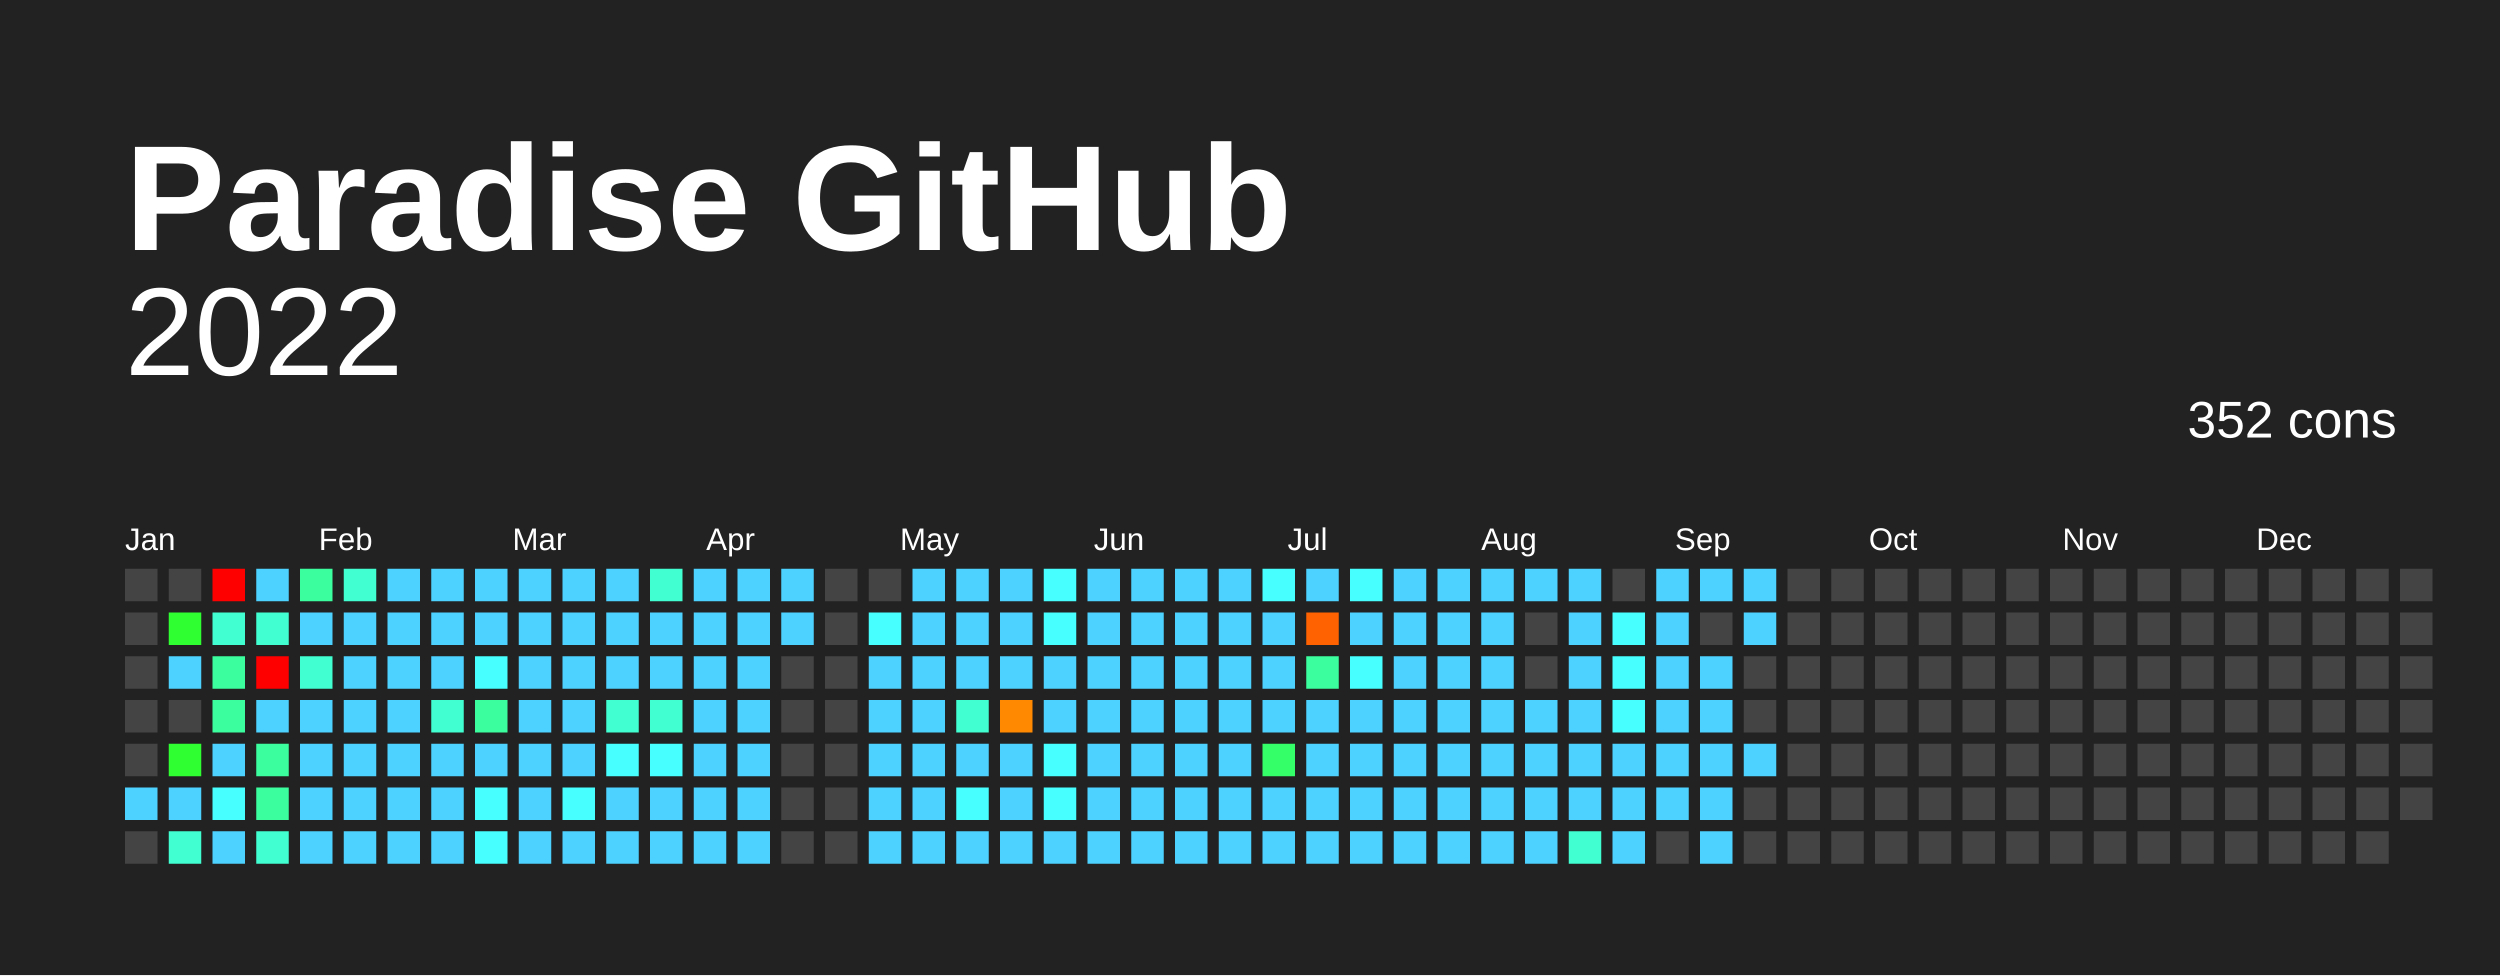
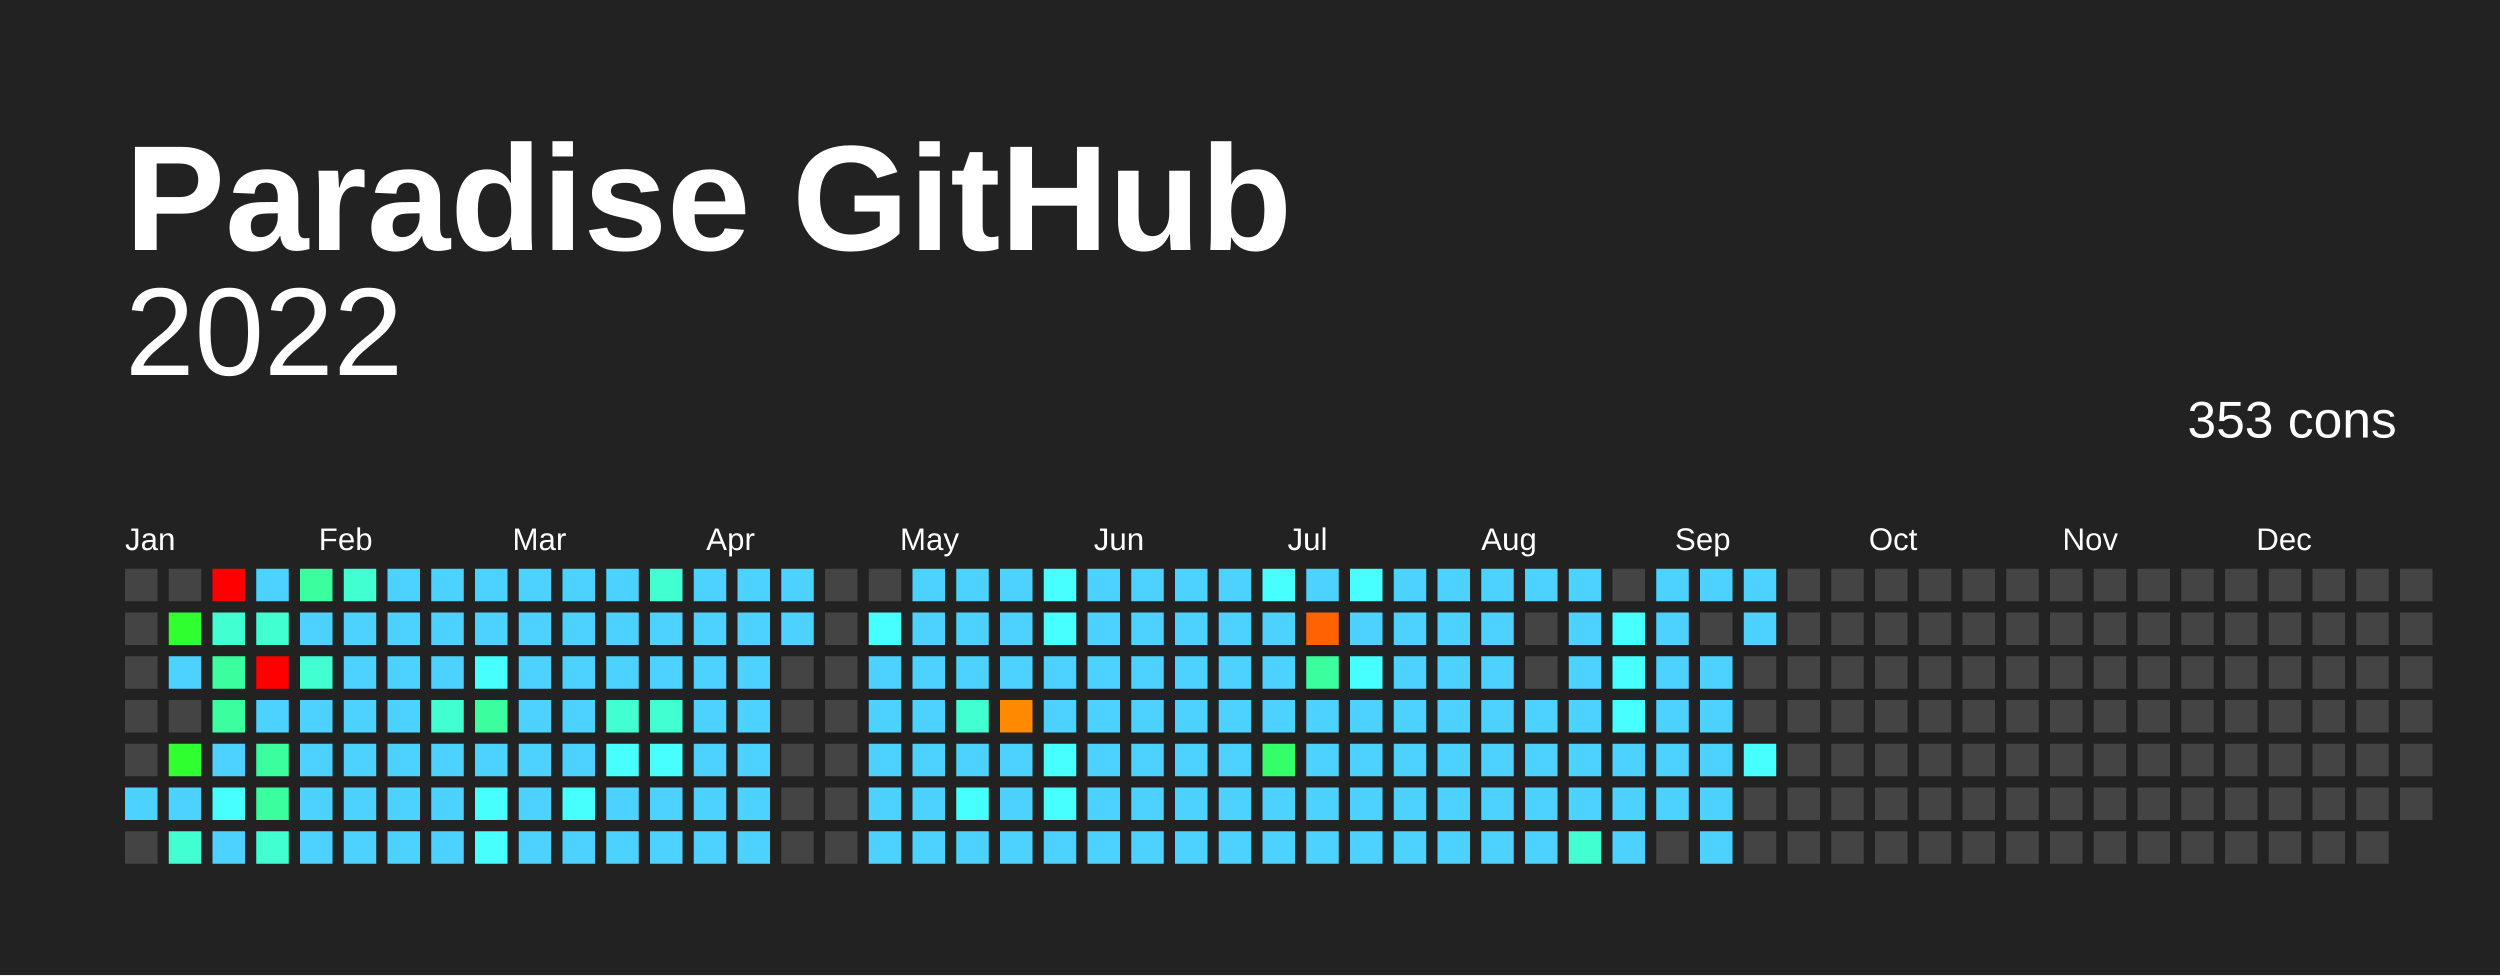
<svg xmlns="http://www.w3.org/2000/svg" baseProfile="full" height="78mm" version="1.1" viewBox="0,0,200,78" width="200mm">
  <defs />
  <rect fill="#222222" height="78" width="200" x="0" y="0" />
  <text fill="#FFFFFF" style="font-size:12px; font-family:Arial; font-weight:bold;" x="10" y="20">Paradise GitHub</text>
  <text alignment-baseline="hanging" fill="#FFFFFF" style="font-size:10.0px; font-family:Arial;" x="10" y="30">2022</text>
-   <text alignment-baseline="hanging" fill="#FFFFFF" style="font-size:4.125px; font-family:Arial;" x="175" y="35">352 cons</text>
+   <text alignment-baseline="hanging" fill="#FFFFFF" style="font-size:4.125px; font-family:Arial;" x="175" y="35">353 cons</text>
  <text fill="#FFFFFF" style="font-size:2.5px; font-family:Arial" x="10.0" y="44">Jan</text>
  <text fill="#FFFFFF" style="font-size:2.5px; font-family:Arial" x="25.5" y="44">Feb</text>
  <text fill="#FFFFFF" style="font-size:2.5px; font-family:Arial" x="41.0" y="44">Mar</text>
  <text fill="#FFFFFF" style="font-size:2.5px; font-family:Arial" x="56.5" y="44">Apr</text>
  <text fill="#FFFFFF" style="font-size:2.5px; font-family:Arial" x="72.0" y="44">May</text>
  <text fill="#FFFFFF" style="font-size:2.5px; font-family:Arial" x="87.5" y="44">Jun</text>
  <text fill="#FFFFFF" style="font-size:2.5px; font-family:Arial" x="103.0" y="44">Jul</text>
  <text fill="#FFFFFF" style="font-size:2.5px; font-family:Arial" x="118.5" y="44">Aug</text>
  <text fill="#FFFFFF" style="font-size:2.5px; font-family:Arial" x="134.0" y="44">Sep</text>
  <text fill="#FFFFFF" style="font-size:2.5px; font-family:Arial" x="149.5" y="44">Oct</text>
  <text fill="#FFFFFF" style="font-size:2.5px; font-family:Arial" x="165.0" y="44">Nov</text>
  <text fill="#FFFFFF" style="font-size:2.5px; font-family:Arial" x="180.5" y="44">Dec</text>
  <rect fill="#444444" height="2.6" width="2.6" x="10.0" y="45.5" />
  <rect fill="#444444" height="2.6" width="2.6" x="10.0" y="49.0" />
  <rect fill="#444444" height="2.6" width="2.6" x="10.0" y="52.5" />
  <rect fill="#444444" height="2.6" width="2.6" x="10.0" y="56.0" />
  <rect fill="#444444" height="2.6" width="2.6" x="10.0" y="59.5" />
  <rect fill="#4dd2ff" height="2.6" width="2.6" x="10.0" y="63.0" />
  <rect fill="#444444" height="2.6" width="2.6" x="10.0" y="66.5" />
  <rect fill="#444444" height="2.6" width="2.6" x="13.5" y="45.5" />
  <rect fill="#2fff30" height="2.6" width="2.6" x="13.5" y="49.0" />
  <rect fill="#4dd2ff" height="2.6" width="2.6" x="13.5" y="52.5" />
  <rect fill="#444444" height="2.6" width="2.6" x="13.5" y="56.0" />
  <rect fill="#2fff30" height="2.6" width="2.6" x="13.5" y="59.5" />
  <rect fill="#4dd2ff" height="2.6" width="2.6" x="13.5" y="63.0" />
  <rect fill="#41ffd0" height="2.6" width="2.6" x="13.5" y="66.5" />
  <rect fill="red" height="2.6" width="2.6" x="17.0" y="45.5" />
  <rect fill="#41ffd0" height="2.6" width="2.6" x="17.0" y="49.0" />
  <rect fill="#3bff9e" height="2.6" width="2.6" x="17.0" y="52.5" />
  <rect fill="#3bff9e" height="2.6" width="2.6" x="17.0" y="56.0" />
  <rect fill="#4dd2ff" height="2.6" width="2.6" x="17.0" y="59.5" />
  <rect fill="#47ffff" height="2.6" width="2.6" x="17.0" y="63.0" />
  <rect fill="#4dd2ff" height="2.6" width="2.6" x="17.0" y="66.5" />
  <rect fill="#4dd2ff" height="2.6" width="2.6" x="20.5" y="45.5" />
  <rect fill="#41ffd0" height="2.6" width="2.6" x="20.5" y="49.0" />
  <rect fill="red" height="2.6" width="2.6" x="20.5" y="52.5" />
  <rect fill="#4dd2ff" height="2.6" width="2.6" x="20.5" y="56.0" />
  <rect fill="#3bff9e" height="2.6" width="2.6" x="20.5" y="59.5" />
  <rect fill="#3bff9e" height="2.6" width="2.6" x="20.5" y="63.0" />
  <rect fill="#41ffd0" height="2.6" width="2.6" x="20.5" y="66.5" />
  <rect fill="#3bff9e" height="2.6" width="2.6" x="24.0" y="45.5" />
  <rect fill="#4dd2ff" height="2.6" width="2.6" x="24.0" y="49.0" />
  <rect fill="#41ffd0" height="2.6" width="2.6" x="24.0" y="52.5" />
  <rect fill="#4dd2ff" height="2.6" width="2.6" x="24.0" y="56.0" />
  <rect fill="#4dd2ff" height="2.6" width="2.6" x="24.0" y="59.5" />
  <rect fill="#4dd2ff" height="2.6" width="2.6" x="24.0" y="63.0" />
  <rect fill="#4dd2ff" height="2.6" width="2.6" x="24.0" y="66.5" />
  <rect fill="#41ffd0" height="2.6" width="2.6" x="27.5" y="45.5" />
  <rect fill="#4dd2ff" height="2.6" width="2.6" x="27.5" y="49.0" />
  <rect fill="#4dd2ff" height="2.6" width="2.6" x="27.5" y="52.5" />
  <rect fill="#4dd2ff" height="2.6" width="2.6" x="27.5" y="56.0" />
  <rect fill="#4dd2ff" height="2.6" width="2.6" x="27.5" y="59.5" />
  <rect fill="#4dd2ff" height="2.6" width="2.6" x="27.5" y="63.0" />
  <rect fill="#4dd2ff" height="2.6" width="2.6" x="27.5" y="66.5" />
  <rect fill="#4dd2ff" height="2.6" width="2.6" x="31.0" y="45.5" />
  <rect fill="#4dd2ff" height="2.6" width="2.6" x="31.0" y="49.0" />
  <rect fill="#4dd2ff" height="2.6" width="2.6" x="31.0" y="52.5" />
  <rect fill="#4dd2ff" height="2.6" width="2.6" x="31.0" y="56.0" />
  <rect fill="#4dd2ff" height="2.6" width="2.6" x="31.0" y="59.5" />
  <rect fill="#4dd2ff" height="2.6" width="2.6" x="31.0" y="63.0" />
  <rect fill="#4dd2ff" height="2.6" width="2.6" x="31.0" y="66.5" />
  <rect fill="#4dd2ff" height="2.6" width="2.6" x="34.5" y="45.5" />
  <rect fill="#4dd2ff" height="2.6" width="2.6" x="34.5" y="49.0" />
  <rect fill="#4dd2ff" height="2.6" width="2.6" x="34.5" y="52.5" />
  <rect fill="#41ffd0" height="2.6" width="2.6" x="34.5" y="56.0" />
  <rect fill="#4dd2ff" height="2.6" width="2.6" x="34.5" y="59.5" />
  <rect fill="#4dd2ff" height="2.6" width="2.6" x="34.5" y="63.0" />
  <rect fill="#4dd2ff" height="2.6" width="2.6" x="34.5" y="66.5" />
  <rect fill="#4dd2ff" height="2.6" width="2.6" x="38.0" y="45.5" />
  <rect fill="#4dd2ff" height="2.6" width="2.6" x="38.0" y="49.0" />
  <rect fill="#47ffff" height="2.6" width="2.6" x="38.0" y="52.5" />
  <rect fill="#3bff9e" height="2.6" width="2.6" x="38.0" y="56.0" />
  <rect fill="#4dd2ff" height="2.6" width="2.6" x="38.0" y="59.5" />
  <rect fill="#47ffff" height="2.6" width="2.6" x="38.0" y="63.0" />
  <rect fill="#47ffff" height="2.6" width="2.6" x="38.0" y="66.5" />
  <rect fill="#4dd2ff" height="2.6" width="2.6" x="41.5" y="45.5" />
  <rect fill="#4dd2ff" height="2.6" width="2.6" x="41.5" y="49.0" />
  <rect fill="#4dd2ff" height="2.6" width="2.6" x="41.5" y="52.5" />
  <rect fill="#4dd2ff" height="2.6" width="2.6" x="41.5" y="56.0" />
  <rect fill="#4dd2ff" height="2.6" width="2.6" x="41.5" y="59.5" />
  <rect fill="#4dd2ff" height="2.6" width="2.6" x="41.5" y="63.0" />
  <rect fill="#4dd2ff" height="2.6" width="2.6" x="41.5" y="66.5" />
  <rect fill="#4dd2ff" height="2.6" width="2.6" x="45.0" y="45.5" />
  <rect fill="#4dd2ff" height="2.6" width="2.6" x="45.0" y="49.0" />
  <rect fill="#4dd2ff" height="2.6" width="2.6" x="45.0" y="52.5" />
  <rect fill="#4dd2ff" height="2.6" width="2.6" x="45.0" y="56.0" />
  <rect fill="#4dd2ff" height="2.6" width="2.6" x="45.0" y="59.5" />
  <rect fill="#47ffff" height="2.6" width="2.6" x="45.0" y="63.0" />
  <rect fill="#4dd2ff" height="2.6" width="2.6" x="45.0" y="66.5" />
  <rect fill="#4dd2ff" height="2.6" width="2.6" x="48.5" y="45.5" />
  <rect fill="#4dd2ff" height="2.6" width="2.6" x="48.5" y="49.0" />
  <rect fill="#4dd2ff" height="2.6" width="2.6" x="48.5" y="52.5" />
  <rect fill="#41ffd0" height="2.6" width="2.6" x="48.5" y="56.0" />
  <rect fill="#47ffff" height="2.6" width="2.6" x="48.5" y="59.5" />
  <rect fill="#4dd2ff" height="2.6" width="2.6" x="48.5" y="63.0" />
  <rect fill="#4dd2ff" height="2.6" width="2.6" x="48.5" y="66.5" />
  <rect fill="#41ffd0" height="2.6" width="2.6" x="52.0" y="45.5" />
  <rect fill="#4dd2ff" height="2.6" width="2.6" x="52.0" y="49.0" />
  <rect fill="#4dd2ff" height="2.6" width="2.6" x="52.0" y="52.5" />
  <rect fill="#41ffd0" height="2.6" width="2.6" x="52.0" y="56.0" />
  <rect fill="#47ffff" height="2.6" width="2.6" x="52.0" y="59.5" />
  <rect fill="#4dd2ff" height="2.6" width="2.6" x="52.0" y="63.0" />
  <rect fill="#4dd2ff" height="2.6" width="2.6" x="52.0" y="66.5" />
  <rect fill="#4dd2ff" height="2.6" width="2.6" x="55.5" y="45.5" />
  <rect fill="#4dd2ff" height="2.6" width="2.6" x="55.5" y="49.0" />
  <rect fill="#4dd2ff" height="2.6" width="2.6" x="55.5" y="52.5" />
  <rect fill="#4dd2ff" height="2.6" width="2.6" x="55.5" y="56.0" />
  <rect fill="#4dd2ff" height="2.6" width="2.6" x="55.5" y="59.5" />
  <rect fill="#4dd2ff" height="2.6" width="2.6" x="55.5" y="63.0" />
  <rect fill="#4dd2ff" height="2.6" width="2.6" x="55.5" y="66.5" />
  <rect fill="#4dd2ff" height="2.6" width="2.6" x="59.0" y="45.5" />
  <rect fill="#4dd2ff" height="2.6" width="2.6" x="59.0" y="49.0" />
  <rect fill="#4dd2ff" height="2.6" width="2.6" x="59.0" y="52.5" />
  <rect fill="#4dd2ff" height="2.6" width="2.6" x="59.0" y="56.0" />
  <rect fill="#4dd2ff" height="2.6" width="2.6" x="59.0" y="59.5" />
  <rect fill="#4dd2ff" height="2.6" width="2.6" x="59.0" y="63.0" />
  <rect fill="#4dd2ff" height="2.6" width="2.6" x="59.0" y="66.5" />
  <rect fill="#4dd2ff" height="2.6" width="2.6" x="62.5" y="45.5" />
  <rect fill="#4dd2ff" height="2.6" width="2.6" x="62.5" y="49.0" />
  <rect fill="#444444" height="2.6" width="2.6" x="62.5" y="52.5" />
  <rect fill="#444444" height="2.6" width="2.6" x="62.5" y="56.0" />
  <rect fill="#444444" height="2.6" width="2.6" x="62.5" y="59.5" />
  <rect fill="#444444" height="2.6" width="2.6" x="62.5" y="63.0" />
  <rect fill="#444444" height="2.6" width="2.6" x="62.5" y="66.5" />
  <rect fill="#444444" height="2.6" width="2.6" x="66.0" y="45.5" />
  <rect fill="#444444" height="2.6" width="2.6" x="66.0" y="49.0" />
  <rect fill="#444444" height="2.6" width="2.6" x="66.0" y="52.5" />
  <rect fill="#444444" height="2.6" width="2.6" x="66.0" y="56.0" />
  <rect fill="#444444" height="2.6" width="2.6" x="66.0" y="59.5" />
  <rect fill="#444444" height="2.6" width="2.6" x="66.0" y="63.0" />
  <rect fill="#444444" height="2.6" width="2.6" x="66.0" y="66.5" />
  <rect fill="#444444" height="2.6" width="2.6" x="69.5" y="45.5" />
  <rect fill="#47ffff" height="2.6" width="2.6" x="69.5" y="49.0" />
  <rect fill="#4dd2ff" height="2.6" width="2.6" x="69.5" y="52.5" />
  <rect fill="#4dd2ff" height="2.6" width="2.6" x="69.5" y="56.0" />
  <rect fill="#4dd2ff" height="2.6" width="2.6" x="69.5" y="59.5" />
  <rect fill="#4dd2ff" height="2.6" width="2.6" x="69.5" y="63.0" />
  <rect fill="#4dd2ff" height="2.6" width="2.6" x="69.5" y="66.5" />
  <rect fill="#4dd2ff" height="2.6" width="2.6" x="73.0" y="45.5" />
  <rect fill="#4dd2ff" height="2.6" width="2.6" x="73.0" y="49.0" />
  <rect fill="#4dd2ff" height="2.6" width="2.6" x="73.0" y="52.5" />
  <rect fill="#4dd2ff" height="2.6" width="2.6" x="73.0" y="56.0" />
  <rect fill="#4dd2ff" height="2.6" width="2.6" x="73.0" y="59.5" />
  <rect fill="#4dd2ff" height="2.6" width="2.6" x="73.0" y="63.0" />
  <rect fill="#4dd2ff" height="2.6" width="2.6" x="73.0" y="66.5" />
  <rect fill="#4dd2ff" height="2.6" width="2.6" x="76.5" y="45.5" />
  <rect fill="#4dd2ff" height="2.6" width="2.6" x="76.5" y="49.0" />
  <rect fill="#4dd2ff" height="2.6" width="2.6" x="76.5" y="52.5" />
  <rect fill="#41ffd0" height="2.6" width="2.6" x="76.5" y="56.0" />
  <rect fill="#4dd2ff" height="2.6" width="2.6" x="76.5" y="59.5" />
  <rect fill="#47ffff" height="2.6" width="2.6" x="76.5" y="63.0" />
  <rect fill="#4dd2ff" height="2.6" width="2.6" x="76.5" y="66.5" />
  <rect fill="#4dd2ff" height="2.6" width="2.6" x="80.0" y="45.5" />
  <rect fill="#4dd2ff" height="2.6" width="2.6" x="80.0" y="49.0" />
  <rect fill="#4dd2ff" height="2.6" width="2.6" x="80.0" y="52.5" />
  <rect fill="#ff8900" height="2.6" width="2.6" x="80.0" y="56.0" />
  <rect fill="#4dd2ff" height="2.6" width="2.6" x="80.0" y="59.5" />
  <rect fill="#4dd2ff" height="2.6" width="2.6" x="80.0" y="63.0" />
  <rect fill="#4dd2ff" height="2.6" width="2.6" x="80.0" y="66.5" />
  <rect fill="#47ffff" height="2.6" width="2.6" x="83.5" y="45.5" />
  <rect fill="#47ffff" height="2.6" width="2.6" x="83.5" y="49.0" />
  <rect fill="#4dd2ff" height="2.6" width="2.6" x="83.5" y="52.5" />
  <rect fill="#4dd2ff" height="2.6" width="2.6" x="83.5" y="56.0" />
  <rect fill="#47ffff" height="2.6" width="2.6" x="83.5" y="59.5" />
  <rect fill="#47ffff" height="2.6" width="2.6" x="83.5" y="63.0" />
  <rect fill="#4dd2ff" height="2.6" width="2.6" x="83.5" y="66.5" />
  <rect fill="#4dd2ff" height="2.6" width="2.6" x="87.0" y="45.5" />
  <rect fill="#4dd2ff" height="2.6" width="2.6" x="87.0" y="49.0" />
  <rect fill="#4dd2ff" height="2.6" width="2.6" x="87.0" y="52.5" />
  <rect fill="#4dd2ff" height="2.6" width="2.6" x="87.0" y="56.0" />
  <rect fill="#4dd2ff" height="2.6" width="2.6" x="87.0" y="59.5" />
  <rect fill="#4dd2ff" height="2.6" width="2.6" x="87.0" y="63.0" />
  <rect fill="#4dd2ff" height="2.6" width="2.6" x="87.0" y="66.5" />
  <rect fill="#4dd2ff" height="2.6" width="2.6" x="90.5" y="45.5" />
  <rect fill="#4dd2ff" height="2.6" width="2.6" x="90.5" y="49.0" />
  <rect fill="#4dd2ff" height="2.6" width="2.6" x="90.5" y="52.5" />
  <rect fill="#4dd2ff" height="2.6" width="2.6" x="90.5" y="56.0" />
  <rect fill="#4dd2ff" height="2.6" width="2.6" x="90.5" y="59.5" />
  <rect fill="#4dd2ff" height="2.6" width="2.6" x="90.5" y="63.0" />
  <rect fill="#4dd2ff" height="2.6" width="2.6" x="90.5" y="66.5" />
  <rect fill="#4dd2ff" height="2.6" width="2.6" x="94.0" y="45.5" />
  <rect fill="#4dd2ff" height="2.6" width="2.6" x="94.0" y="49.0" />
  <rect fill="#4dd2ff" height="2.6" width="2.6" x="94.0" y="52.5" />
  <rect fill="#4dd2ff" height="2.6" width="2.6" x="94.0" y="56.0" />
  <rect fill="#4dd2ff" height="2.6" width="2.6" x="94.0" y="59.5" />
  <rect fill="#4dd2ff" height="2.6" width="2.6" x="94.0" y="63.0" />
  <rect fill="#4dd2ff" height="2.6" width="2.6" x="94.0" y="66.5" />
  <rect fill="#4dd2ff" height="2.6" width="2.6" x="97.5" y="45.5" />
  <rect fill="#4dd2ff" height="2.6" width="2.6" x="97.5" y="49.0" />
  <rect fill="#4dd2ff" height="2.6" width="2.6" x="97.5" y="52.5" />
  <rect fill="#4dd2ff" height="2.6" width="2.6" x="97.5" y="56.0" />
  <rect fill="#4dd2ff" height="2.6" width="2.6" x="97.5" y="59.5" />
  <rect fill="#4dd2ff" height="2.6" width="2.6" x="97.5" y="63.0" />
  <rect fill="#4dd2ff" height="2.6" width="2.6" x="97.5" y="66.5" />
  <rect fill="#47ffff" height="2.6" width="2.6" x="101.0" y="45.5" />
  <rect fill="#4dd2ff" height="2.6" width="2.6" x="101.0" y="49.0" />
  <rect fill="#4dd2ff" height="2.6" width="2.6" x="101.0" y="52.5" />
  <rect fill="#4dd2ff" height="2.6" width="2.6" x="101.0" y="56.0" />
  <rect fill="#35ff68" height="2.6" width="2.6" x="101.0" y="59.5" />
  <rect fill="#4dd2ff" height="2.6" width="2.6" x="101.0" y="63.0" />
  <rect fill="#4dd2ff" height="2.6" width="2.6" x="101.0" y="66.5" />
  <rect fill="#4dd2ff" height="2.6" width="2.6" x="104.5" y="45.5" />
  <rect fill="#ff6200" height="2.6" width="2.6" x="104.5" y="49.0" />
  <rect fill="#3bff9e" height="2.6" width="2.6" x="104.5" y="52.5" />
  <rect fill="#4dd2ff" height="2.6" width="2.6" x="104.5" y="56.0" />
  <rect fill="#4dd2ff" height="2.6" width="2.6" x="104.5" y="59.5" />
  <rect fill="#4dd2ff" height="2.6" width="2.6" x="104.5" y="63.0" />
  <rect fill="#4dd2ff" height="2.6" width="2.6" x="104.5" y="66.5" />
  <rect fill="#47ffff" height="2.6" width="2.6" x="108.0" y="45.5" />
  <rect fill="#4dd2ff" height="2.6" width="2.6" x="108.0" y="49.0" />
  <rect fill="#47ffff" height="2.6" width="2.6" x="108.0" y="52.5" />
  <rect fill="#4dd2ff" height="2.6" width="2.6" x="108.0" y="56.0" />
  <rect fill="#4dd2ff" height="2.6" width="2.6" x="108.0" y="59.5" />
  <rect fill="#4dd2ff" height="2.6" width="2.6" x="108.0" y="63.0" />
  <rect fill="#4dd2ff" height="2.6" width="2.6" x="108.0" y="66.5" />
  <rect fill="#4dd2ff" height="2.6" width="2.6" x="111.5" y="45.5" />
  <rect fill="#4dd2ff" height="2.6" width="2.6" x="111.5" y="49.0" />
  <rect fill="#4dd2ff" height="2.6" width="2.6" x="111.5" y="52.5" />
  <rect fill="#4dd2ff" height="2.6" width="2.6" x="111.5" y="56.0" />
  <rect fill="#4dd2ff" height="2.6" width="2.6" x="111.5" y="59.5" />
  <rect fill="#4dd2ff" height="2.6" width="2.6" x="111.5" y="63.0" />
  <rect fill="#4dd2ff" height="2.6" width="2.6" x="111.5" y="66.5" />
  <rect fill="#4dd2ff" height="2.6" width="2.6" x="115.0" y="45.5" />
  <rect fill="#4dd2ff" height="2.6" width="2.6" x="115.0" y="49.0" />
  <rect fill="#4dd2ff" height="2.6" width="2.6" x="115.0" y="52.5" />
  <rect fill="#4dd2ff" height="2.6" width="2.6" x="115.0" y="56.0" />
  <rect fill="#4dd2ff" height="2.6" width="2.6" x="115.0" y="59.5" />
  <rect fill="#4dd2ff" height="2.6" width="2.6" x="115.0" y="63.0" />
  <rect fill="#4dd2ff" height="2.6" width="2.6" x="115.0" y="66.5" />
  <rect fill="#4dd2ff" height="2.6" width="2.6" x="118.5" y="45.5" />
  <rect fill="#4dd2ff" height="2.6" width="2.6" x="118.5" y="49.0" />
  <rect fill="#4dd2ff" height="2.6" width="2.6" x="118.5" y="52.5" />
  <rect fill="#4dd2ff" height="2.6" width="2.6" x="118.5" y="56.0" />
  <rect fill="#4dd2ff" height="2.6" width="2.6" x="118.5" y="59.5" />
  <rect fill="#4dd2ff" height="2.6" width="2.6" x="118.5" y="63.0" />
  <rect fill="#4dd2ff" height="2.6" width="2.6" x="118.5" y="66.5" />
  <rect fill="#4dd2ff" height="2.6" width="2.6" x="122.0" y="45.5" />
  <rect fill="#444444" height="2.6" width="2.6" x="122.0" y="49.0" />
  <rect fill="#444444" height="2.6" width="2.6" x="122.0" y="52.5" />
  <rect fill="#4dd2ff" height="2.6" width="2.6" x="122.0" y="56.0" />
  <rect fill="#4dd2ff" height="2.6" width="2.6" x="122.0" y="59.5" />
  <rect fill="#4dd2ff" height="2.6" width="2.6" x="122.0" y="63.0" />
  <rect fill="#4dd2ff" height="2.6" width="2.6" x="122.0" y="66.5" />
  <rect fill="#4dd2ff" height="2.6" width="2.6" x="125.5" y="45.5" />
  <rect fill="#4dd2ff" height="2.6" width="2.6" x="125.5" y="49.0" />
  <rect fill="#4dd2ff" height="2.6" width="2.6" x="125.5" y="52.5" />
  <rect fill="#4dd2ff" height="2.6" width="2.6" x="125.5" y="56.0" />
  <rect fill="#4dd2ff" height="2.6" width="2.6" x="125.5" y="59.5" />
  <rect fill="#4dd2ff" height="2.6" width="2.6" x="125.5" y="63.0" />
  <rect fill="#41ffd0" height="2.6" width="2.6" x="125.5" y="66.5" />
  <rect fill="#444444" height="2.6" width="2.6" x="129.0" y="45.5" />
  <rect fill="#47ffff" height="2.6" width="2.6" x="129.0" y="49.0" />
  <rect fill="#47ffff" height="2.6" width="2.6" x="129.0" y="52.5" />
  <rect fill="#47ffff" height="2.6" width="2.6" x="129.0" y="56.0" />
  <rect fill="#4dd2ff" height="2.6" width="2.6" x="129.0" y="59.5" />
  <rect fill="#4dd2ff" height="2.6" width="2.6" x="129.0" y="63.0" />
  <rect fill="#4dd2ff" height="2.6" width="2.6" x="129.0" y="66.5" />
  <rect fill="#4dd2ff" height="2.6" width="2.6" x="132.5" y="45.5" />
  <rect fill="#4dd2ff" height="2.6" width="2.6" x="132.5" y="49.0" />
  <rect fill="#4dd2ff" height="2.6" width="2.6" x="132.5" y="52.5" />
  <rect fill="#4dd2ff" height="2.6" width="2.6" x="132.5" y="56.0" />
  <rect fill="#4dd2ff" height="2.6" width="2.6" x="132.5" y="59.5" />
  <rect fill="#4dd2ff" height="2.6" width="2.6" x="132.5" y="63.0" />
  <rect fill="#444444" height="2.6" width="2.6" x="132.5" y="66.5" />
  <rect fill="#4dd2ff" height="2.6" width="2.6" x="136.0" y="45.5" />
  <rect fill="#444444" height="2.6" width="2.6" x="136.0" y="49.0" />
  <rect fill="#4dd2ff" height="2.6" width="2.6" x="136.0" y="52.5" />
  <rect fill="#4dd2ff" height="2.6" width="2.6" x="136.0" y="56.0" />
  <rect fill="#4dd2ff" height="2.6" width="2.6" x="136.0" y="59.5" />
  <rect fill="#4dd2ff" height="2.6" width="2.6" x="136.0" y="63.0" />
  <rect fill="#4dd2ff" height="2.6" width="2.6" x="136.0" y="66.5" />
  <rect fill="#4dd2ff" height="2.6" width="2.6" x="139.5" y="45.5" />
  <rect fill="#4dd2ff" height="2.6" width="2.6" x="139.5" y="49.0" />
  <rect fill="#444444" height="2.6" width="2.6" x="139.5" y="52.5" />
  <rect fill="#444444" height="2.6" width="2.6" x="139.5" y="56.0" />
-   <rect fill="#4dd2ff" height="2.6" width="2.6" x="139.5" y="59.5" />
+   <rect fill="#47ffff" height="2.6" width="2.6" x="139.5" y="59.5" />
  <rect fill="#444444" height="2.6" width="2.6" x="139.5" y="63.0" />
  <rect fill="#444444" height="2.6" width="2.6" x="139.5" y="66.5" />
  <rect fill="#444444" height="2.6" width="2.6" x="143.0" y="45.5" />
  <rect fill="#444444" height="2.6" width="2.6" x="143.0" y="49.0" />
  <rect fill="#444444" height="2.6" width="2.6" x="143.0" y="52.5" />
  <rect fill="#444444" height="2.6" width="2.6" x="143.0" y="56.0" />
  <rect fill="#444444" height="2.6" width="2.6" x="143.0" y="59.5" />
  <rect fill="#444444" height="2.6" width="2.6" x="143.0" y="63.0" />
  <rect fill="#444444" height="2.6" width="2.6" x="143.0" y="66.5" />
  <rect fill="#444444" height="2.6" width="2.6" x="146.5" y="45.5" />
  <rect fill="#444444" height="2.6" width="2.6" x="146.5" y="49.0" />
  <rect fill="#444444" height="2.6" width="2.6" x="146.5" y="52.5" />
  <rect fill="#444444" height="2.6" width="2.6" x="146.5" y="56.0" />
  <rect fill="#444444" height="2.6" width="2.6" x="146.5" y="59.5" />
  <rect fill="#444444" height="2.6" width="2.6" x="146.5" y="63.0" />
  <rect fill="#444444" height="2.6" width="2.6" x="146.5" y="66.5" />
  <rect fill="#444444" height="2.6" width="2.6" x="150.0" y="45.5" />
  <rect fill="#444444" height="2.6" width="2.6" x="150.0" y="49.0" />
  <rect fill="#444444" height="2.6" width="2.6" x="150.0" y="52.5" />
  <rect fill="#444444" height="2.6" width="2.6" x="150.0" y="56.0" />
  <rect fill="#444444" height="2.6" width="2.6" x="150.0" y="59.5" />
  <rect fill="#444444" height="2.6" width="2.6" x="150.0" y="63.0" />
  <rect fill="#444444" height="2.6" width="2.6" x="150.0" y="66.5" />
  <rect fill="#444444" height="2.6" width="2.6" x="153.5" y="45.5" />
  <rect fill="#444444" height="2.6" width="2.6" x="153.5" y="49.0" />
  <rect fill="#444444" height="2.6" width="2.6" x="153.5" y="52.5" />
  <rect fill="#444444" height="2.6" width="2.6" x="153.5" y="56.0" />
  <rect fill="#444444" height="2.6" width="2.6" x="153.5" y="59.5" />
  <rect fill="#444444" height="2.6" width="2.6" x="153.5" y="63.0" />
  <rect fill="#444444" height="2.6" width="2.6" x="153.5" y="66.5" />
  <rect fill="#444444" height="2.6" width="2.6" x="157.0" y="45.5" />
  <rect fill="#444444" height="2.6" width="2.6" x="157.0" y="49.0" />
  <rect fill="#444444" height="2.6" width="2.6" x="157.0" y="52.5" />
  <rect fill="#444444" height="2.6" width="2.6" x="157.0" y="56.0" />
  <rect fill="#444444" height="2.6" width="2.6" x="157.0" y="59.5" />
  <rect fill="#444444" height="2.6" width="2.6" x="157.0" y="63.0" />
  <rect fill="#444444" height="2.6" width="2.6" x="157.0" y="66.5" />
  <rect fill="#444444" height="2.6" width="2.6" x="160.5" y="45.5" />
  <rect fill="#444444" height="2.6" width="2.6" x="160.5" y="49.0" />
  <rect fill="#444444" height="2.6" width="2.6" x="160.5" y="52.5" />
  <rect fill="#444444" height="2.6" width="2.6" x="160.5" y="56.0" />
  <rect fill="#444444" height="2.6" width="2.6" x="160.5" y="59.5" />
  <rect fill="#444444" height="2.6" width="2.6" x="160.5" y="63.0" />
  <rect fill="#444444" height="2.6" width="2.6" x="160.5" y="66.5" />
  <rect fill="#444444" height="2.6" width="2.6" x="164.0" y="45.5" />
  <rect fill="#444444" height="2.6" width="2.6" x="164.0" y="49.0" />
  <rect fill="#444444" height="2.6" width="2.6" x="164.0" y="52.5" />
  <rect fill="#444444" height="2.6" width="2.6" x="164.0" y="56.0" />
  <rect fill="#444444" height="2.6" width="2.6" x="164.0" y="59.5" />
  <rect fill="#444444" height="2.6" width="2.6" x="164.0" y="63.0" />
  <rect fill="#444444" height="2.6" width="2.6" x="164.0" y="66.5" />
  <rect fill="#444444" height="2.6" width="2.6" x="167.5" y="45.5" />
  <rect fill="#444444" height="2.6" width="2.6" x="167.5" y="49.0" />
  <rect fill="#444444" height="2.6" width="2.6" x="167.5" y="52.5" />
  <rect fill="#444444" height="2.6" width="2.6" x="167.5" y="56.0" />
  <rect fill="#444444" height="2.6" width="2.6" x="167.5" y="59.5" />
  <rect fill="#444444" height="2.6" width="2.6" x="167.5" y="63.0" />
  <rect fill="#444444" height="2.6" width="2.6" x="167.5" y="66.5" />
  <rect fill="#444444" height="2.6" width="2.6" x="171.0" y="45.5" />
  <rect fill="#444444" height="2.6" width="2.6" x="171.0" y="49.0" />
  <rect fill="#444444" height="2.6" width="2.6" x="171.0" y="52.5" />
  <rect fill="#444444" height="2.6" width="2.6" x="171.0" y="56.0" />
  <rect fill="#444444" height="2.6" width="2.6" x="171.0" y="59.5" />
  <rect fill="#444444" height="2.6" width="2.6" x="171.0" y="63.0" />
  <rect fill="#444444" height="2.6" width="2.6" x="171.0" y="66.5" />
  <rect fill="#444444" height="2.6" width="2.6" x="174.5" y="45.5" />
  <rect fill="#444444" height="2.6" width="2.6" x="174.5" y="49.0" />
  <rect fill="#444444" height="2.6" width="2.6" x="174.5" y="52.5" />
  <rect fill="#444444" height="2.6" width="2.6" x="174.5" y="56.0" />
  <rect fill="#444444" height="2.6" width="2.6" x="174.5" y="59.5" />
  <rect fill="#444444" height="2.6" width="2.6" x="174.5" y="63.0" />
  <rect fill="#444444" height="2.6" width="2.6" x="174.5" y="66.5" />
  <rect fill="#444444" height="2.6" width="2.6" x="178.0" y="45.5" />
  <rect fill="#444444" height="2.6" width="2.6" x="178.0" y="49.0" />
  <rect fill="#444444" height="2.6" width="2.6" x="178.0" y="52.5" />
  <rect fill="#444444" height="2.6" width="2.6" x="178.0" y="56.0" />
  <rect fill="#444444" height="2.6" width="2.6" x="178.0" y="59.5" />
  <rect fill="#444444" height="2.6" width="2.6" x="178.0" y="63.0" />
  <rect fill="#444444" height="2.6" width="2.6" x="178.0" y="66.5" />
  <rect fill="#444444" height="2.6" width="2.6" x="181.5" y="45.5" />
  <rect fill="#444444" height="2.6" width="2.6" x="181.5" y="49.0" />
  <rect fill="#444444" height="2.6" width="2.6" x="181.5" y="52.5" />
  <rect fill="#444444" height="2.6" width="2.6" x="181.5" y="56.0" />
  <rect fill="#444444" height="2.6" width="2.6" x="181.5" y="59.5" />
  <rect fill="#444444" height="2.6" width="2.6" x="181.5" y="63.0" />
  <rect fill="#444444" height="2.6" width="2.6" x="181.5" y="66.5" />
  <rect fill="#444444" height="2.6" width="2.6" x="185.0" y="45.5" />
  <rect fill="#444444" height="2.6" width="2.6" x="185.0" y="49.0" />
  <rect fill="#444444" height="2.6" width="2.6" x="185.0" y="52.5" />
  <rect fill="#444444" height="2.6" width="2.6" x="185.0" y="56.0" />
  <rect fill="#444444" height="2.6" width="2.6" x="185.0" y="59.5" />
  <rect fill="#444444" height="2.6" width="2.6" x="185.0" y="63.0" />
  <rect fill="#444444" height="2.6" width="2.6" x="185.0" y="66.5" />
  <rect fill="#444444" height="2.6" width="2.6" x="188.5" y="45.5" />
  <rect fill="#444444" height="2.6" width="2.6" x="188.5" y="49.0" />
  <rect fill="#444444" height="2.6" width="2.6" x="188.5" y="52.5" />
  <rect fill="#444444" height="2.6" width="2.6" x="188.5" y="56.0" />
  <rect fill="#444444" height="2.6" width="2.6" x="188.5" y="59.5" />
  <rect fill="#444444" height="2.6" width="2.6" x="188.5" y="63.0" />
  <rect fill="#444444" height="2.6" width="2.6" x="188.5" y="66.5" />
  <rect fill="#444444" height="2.6" width="2.6" x="192.0" y="45.5" />
  <rect fill="#444444" height="2.6" width="2.6" x="192.0" y="49.0" />
  <rect fill="#444444" height="2.6" width="2.6" x="192.0" y="52.5" />
  <rect fill="#444444" height="2.6" width="2.6" x="192.0" y="56.0" />
  <rect fill="#444444" height="2.6" width="2.6" x="192.0" y="59.5" />
  <rect fill="#444444" height="2.6" width="2.6" x="192.0" y="63.0" />
</svg>
